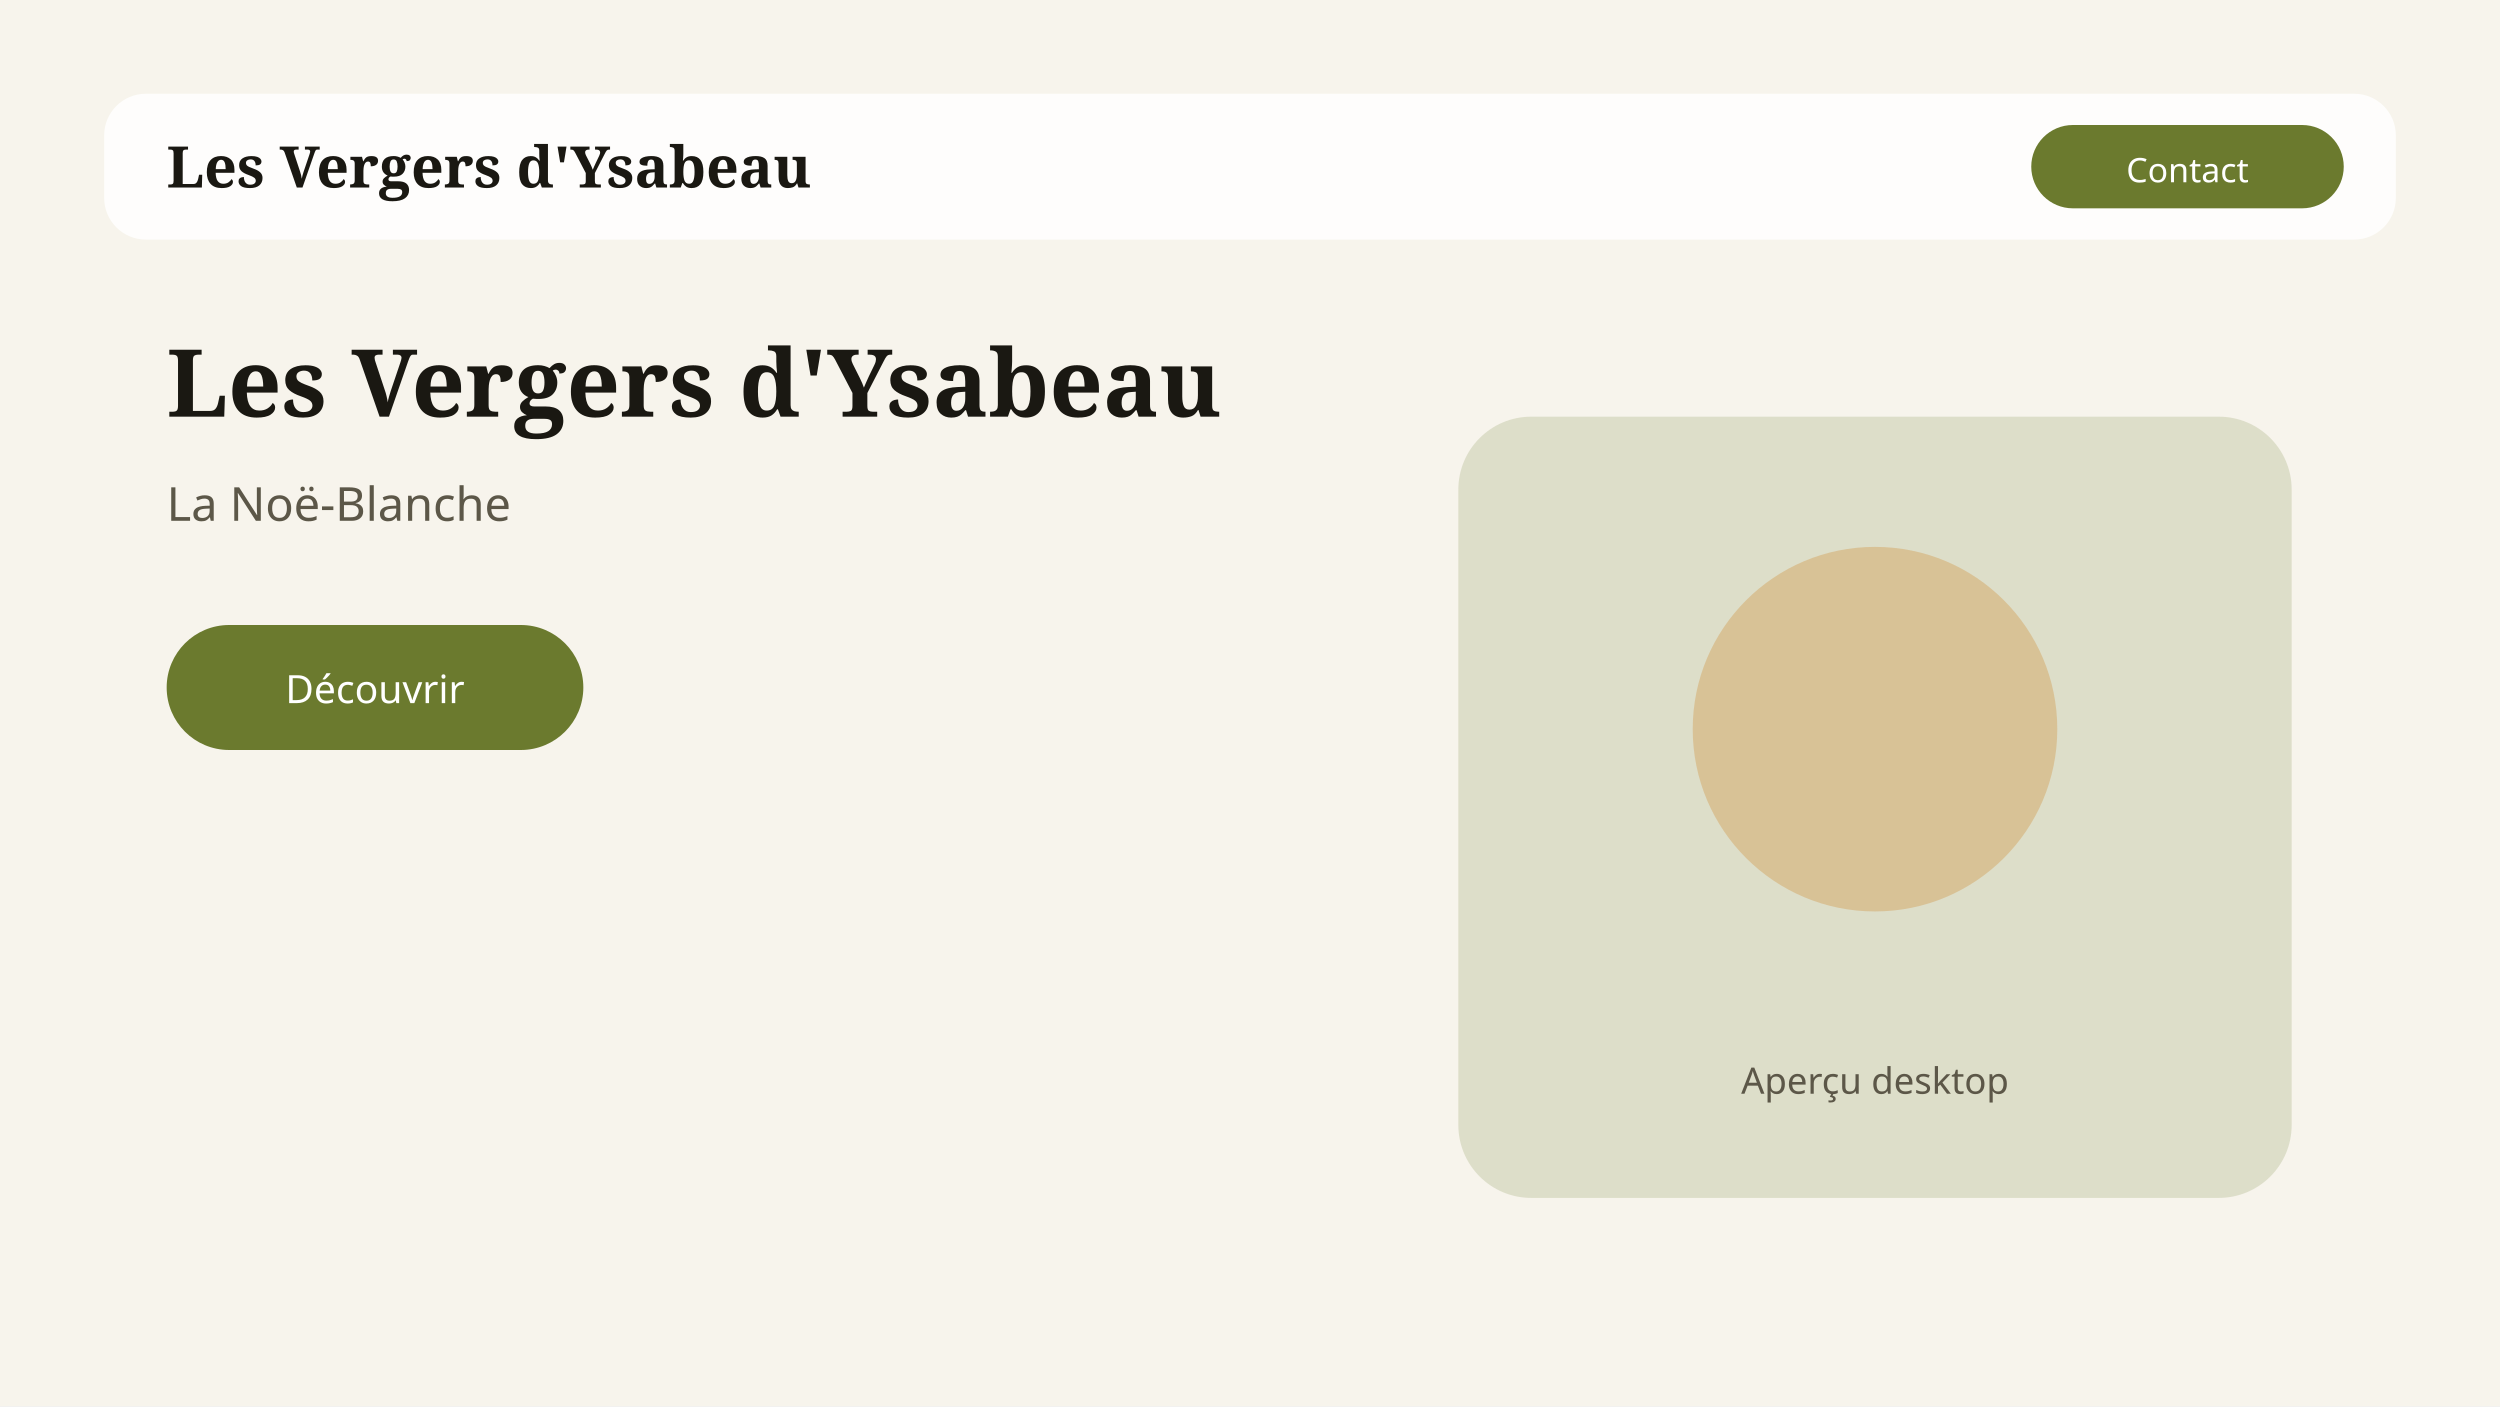
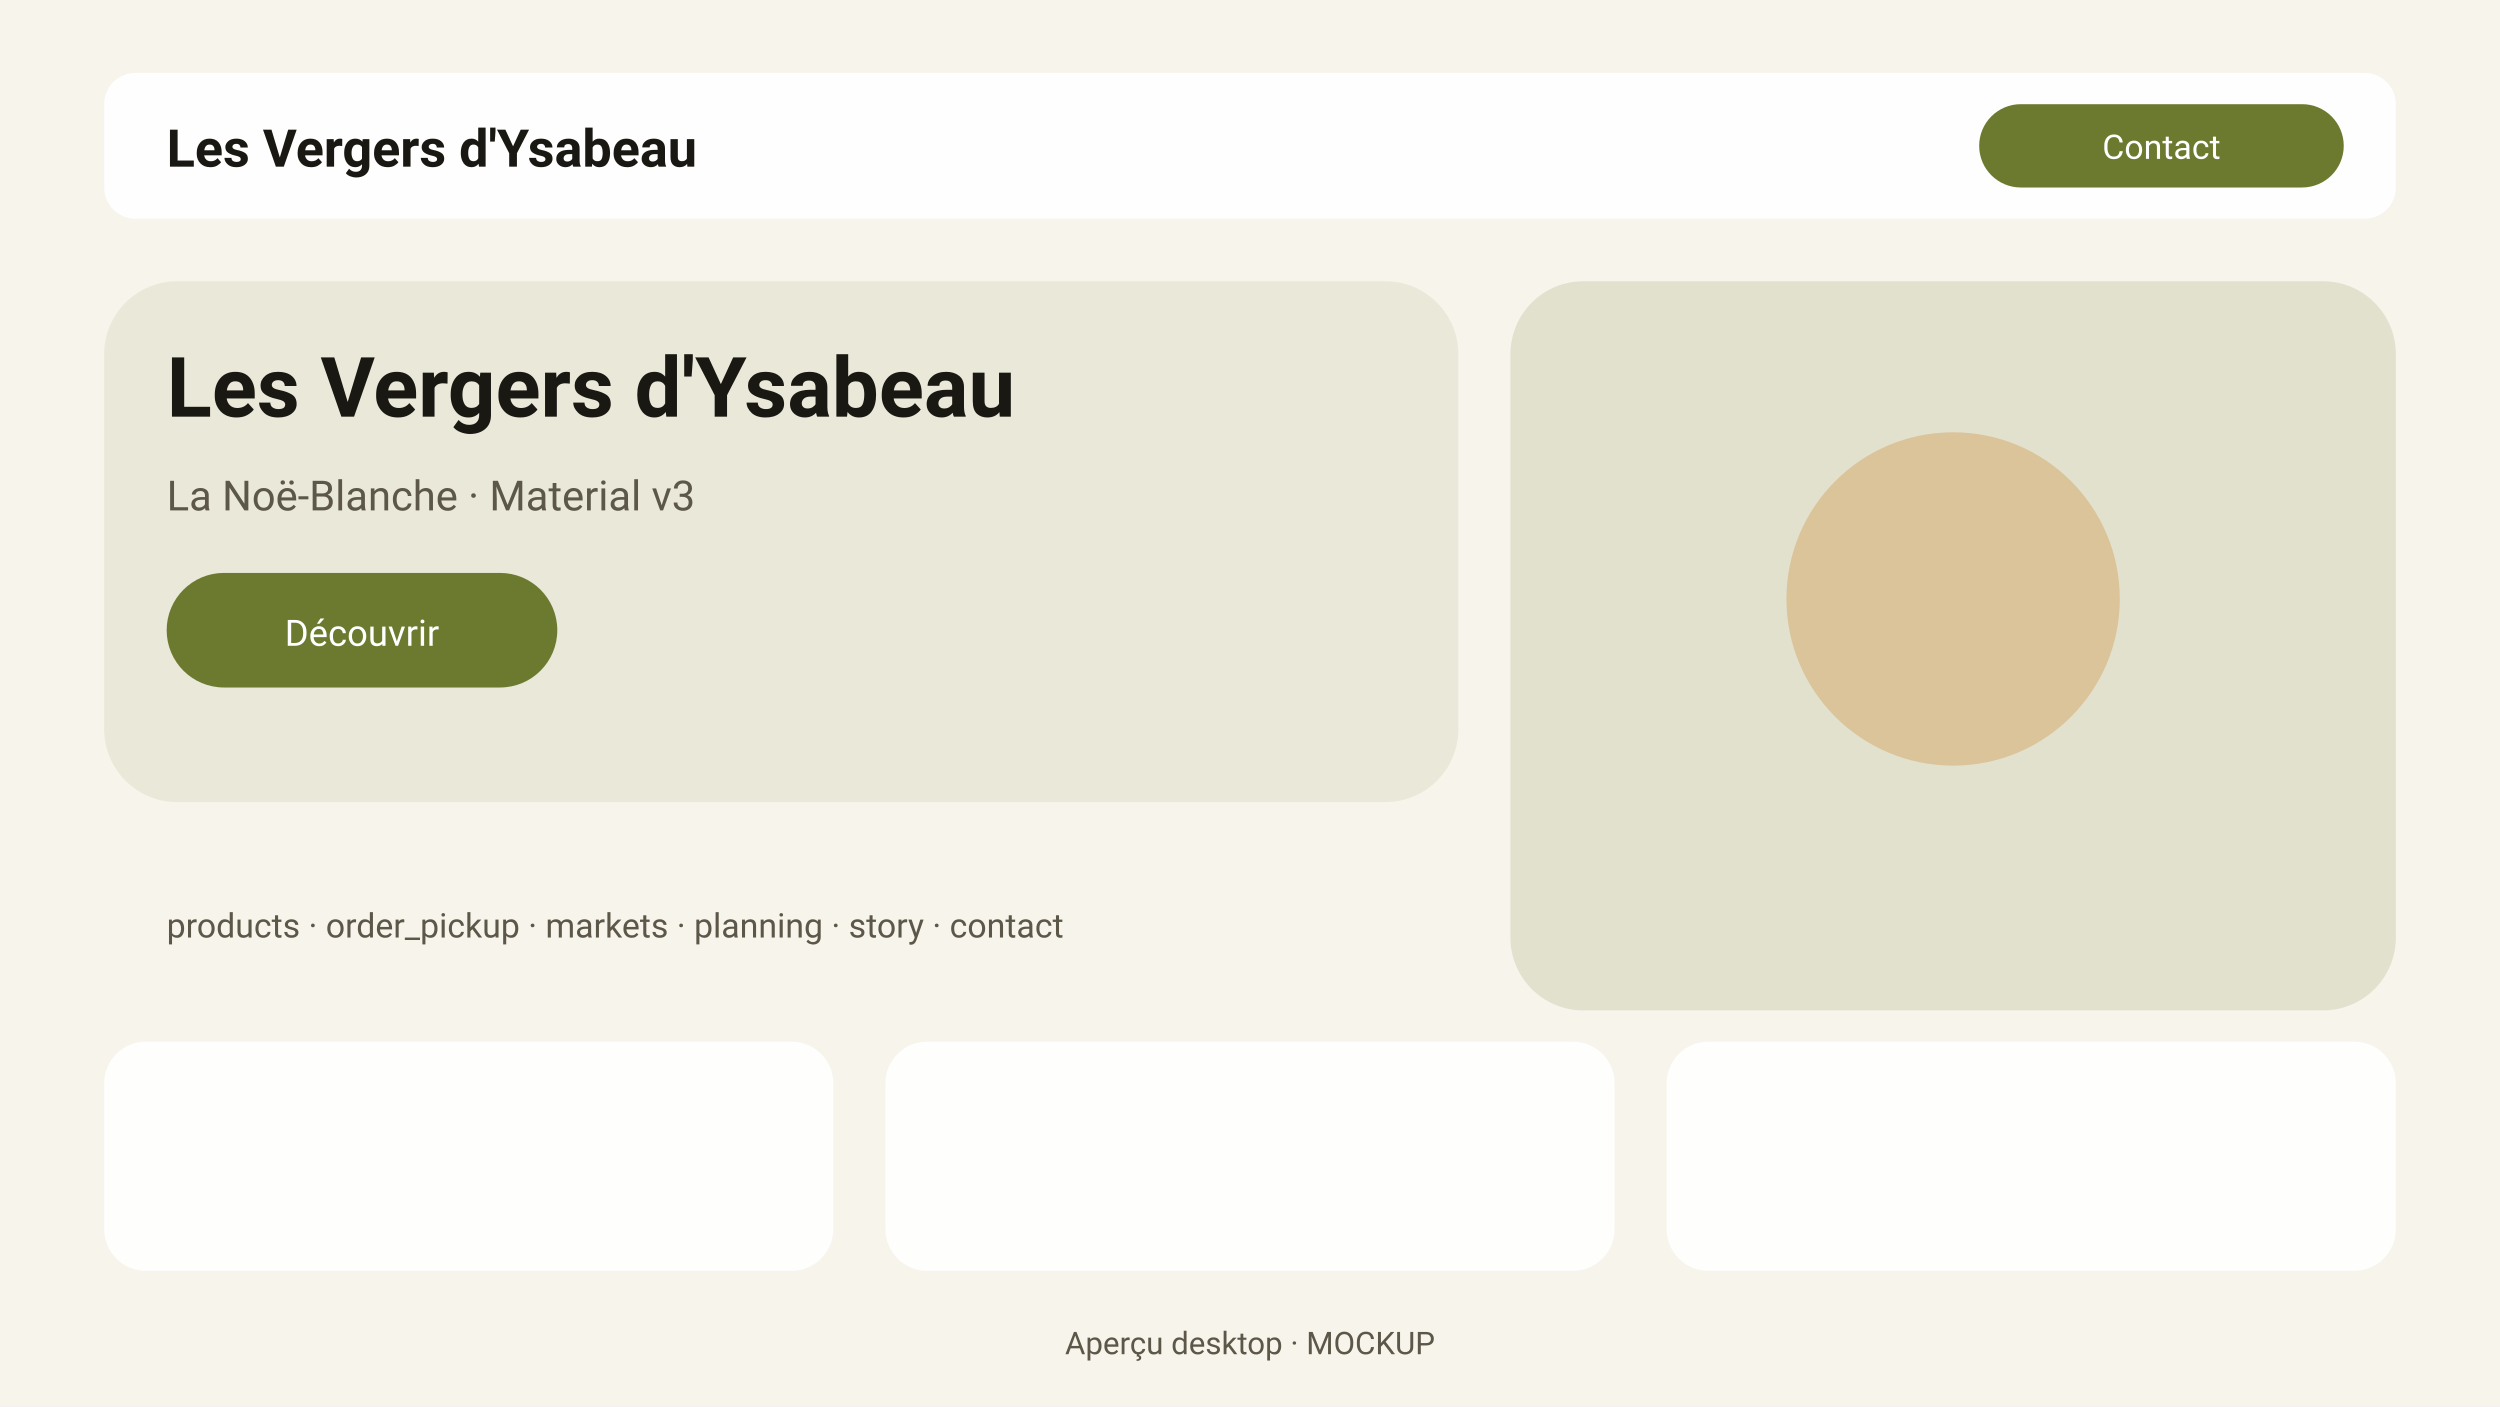
<svg xmlns="http://www.w3.org/2000/svg" width="960" height="540" viewBox="0 0 960 540">
  <rect width="960" height="540" fill="#F7F4EC" />
-   <rect x="40" y="36" width="880" height="56" rx="16" fill="#fff" fill-opacity=".85" />
-   <text x="64" y="72" font-family="Georgia,serif" font-size="22" font-weight="700" fill="#1A1812">Les Vergers d'Ysabeau</text>
-   <rect x="780" y="48" width="120" height="32" rx="16" fill="#6B7A2E" />
-   <text x="840" y="70" text-anchor="middle" font-family="system-ui" font-size="13" fill="#fff">Contact</text>
-   <text x="64" y="160" font-family="Georgia,serif" font-size="36" font-weight="700" fill="#1A1812">Les Vergers d'Ysabeau</text>
-   <text x="64" y="200" font-family="system-ui" font-size="18" fill="#5C5748">La Noë-Blanche</text>
-   <rect x="64" y="240" width="160" height="48" rx="24" fill="#6B7A2E" />
-   <text x="144" y="270" text-anchor="middle" font-family="system-ui" font-size="15" fill="#fff">Découvrir</text>
-   <rect x="560" y="160" width="320" height="300" rx="28" fill="#6B7A2E" fill-opacity=".18" />
-   <circle cx="720" cy="280" r="70" fill="#D4A05A" fill-opacity=".45" />
-   <text x="720" y="420" text-anchor="middle" font-family="system-ui" font-size="14" fill="#5C5748">Aperçu desktop</text>
+   <rect x="40" y="28" width="880" height="56" rx="12" fill="#fff" fill-opacity=".92" />
+   <text x="64" y="64" font-family="Roboto,system-ui,sans-serif" font-size="20" font-weight="700" fill="#1A1812">Les Vergers d'Ysabeau</text>
+   <rect x="760" y="40" width="140" height="32" rx="16" fill="#6B7A2E" />
+   <text x="830" y="61" text-anchor="middle" font-family="Roboto,system-ui" font-size="13" fill="#fff">Contact</text>
+   <rect x="40" y="108" width="520" height="200" rx="28" fill="#6B7A2E" fill-opacity=".10" />
+   <text x="64" y="160" font-family="Roboto,system-ui" font-size="32" font-weight="700" fill="#1A1812">Les Vergers d'Ysabeau</text>
+   <text x="64" y="196" font-family="Roboto,system-ui" font-size="16" fill="#5C5748">La Noë-Blanche · Material v3</text>
+   <rect x="64" y="220" width="150" height="44" rx="22" fill="#6B7A2E" />
+   <text x="139" y="248" text-anchor="middle" font-family="Roboto,system-ui" font-size="14" fill="#fff">Découvrir</text>
+   <rect x="580" y="108" width="340" height="280" rx="28" fill="#6B7A2E" fill-opacity=".16" />
+   <circle cx="750" cy="230" r="64" fill="#D4A05A" fill-opacity=".45" />
+   <text x="64" y="360" font-family="Roboto,system-ui" font-size="13" fill="#5C5748">products · order_pickup · markets · planning · story · contact</text>
+   <rect x="40" y="400" width="280" height="88" rx="16" fill="#fff" fill-opacity=".9" />
+   <rect x="340" y="400" width="280" height="88" rx="16" fill="#fff" fill-opacity=".9" />
+   <rect x="640" y="400" width="280" height="88" rx="16" fill="#fff" fill-opacity=".9" />
+   <text x="480" y="520" text-anchor="middle" font-family="Roboto,system-ui" font-size="12" fill="#5C5748">Aperçu desktop · MOCKUP</text>
</svg>
